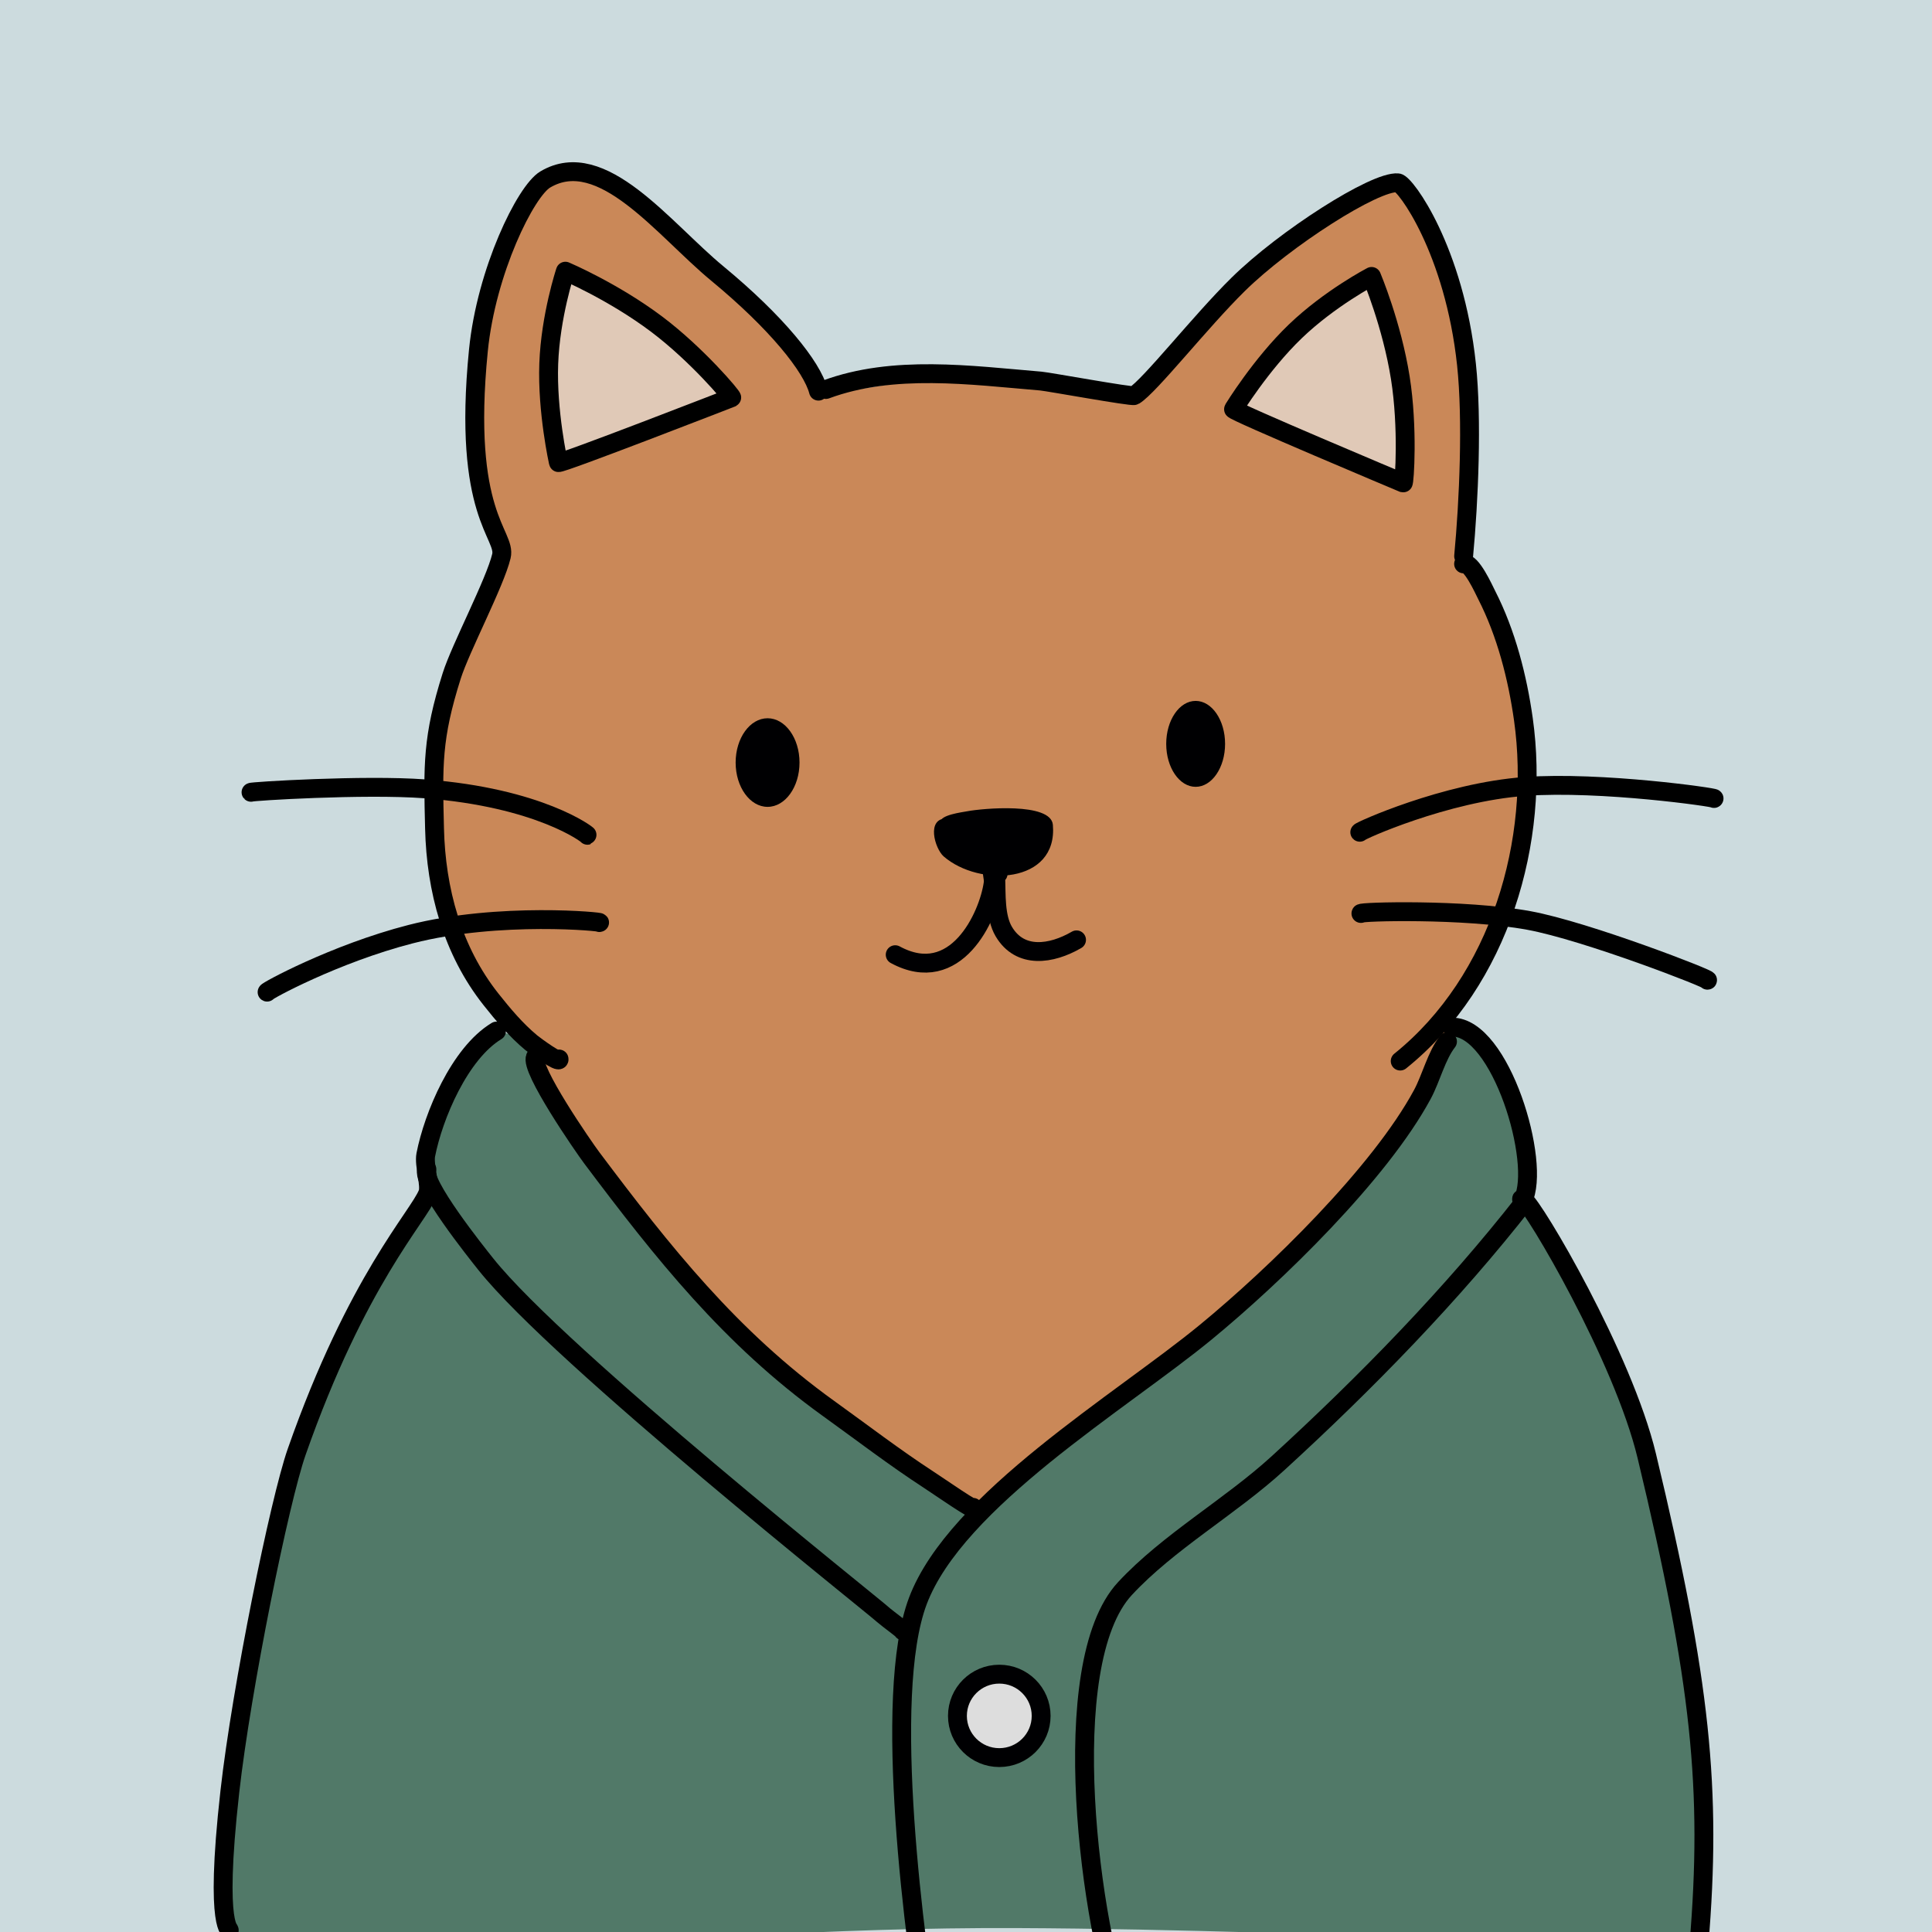
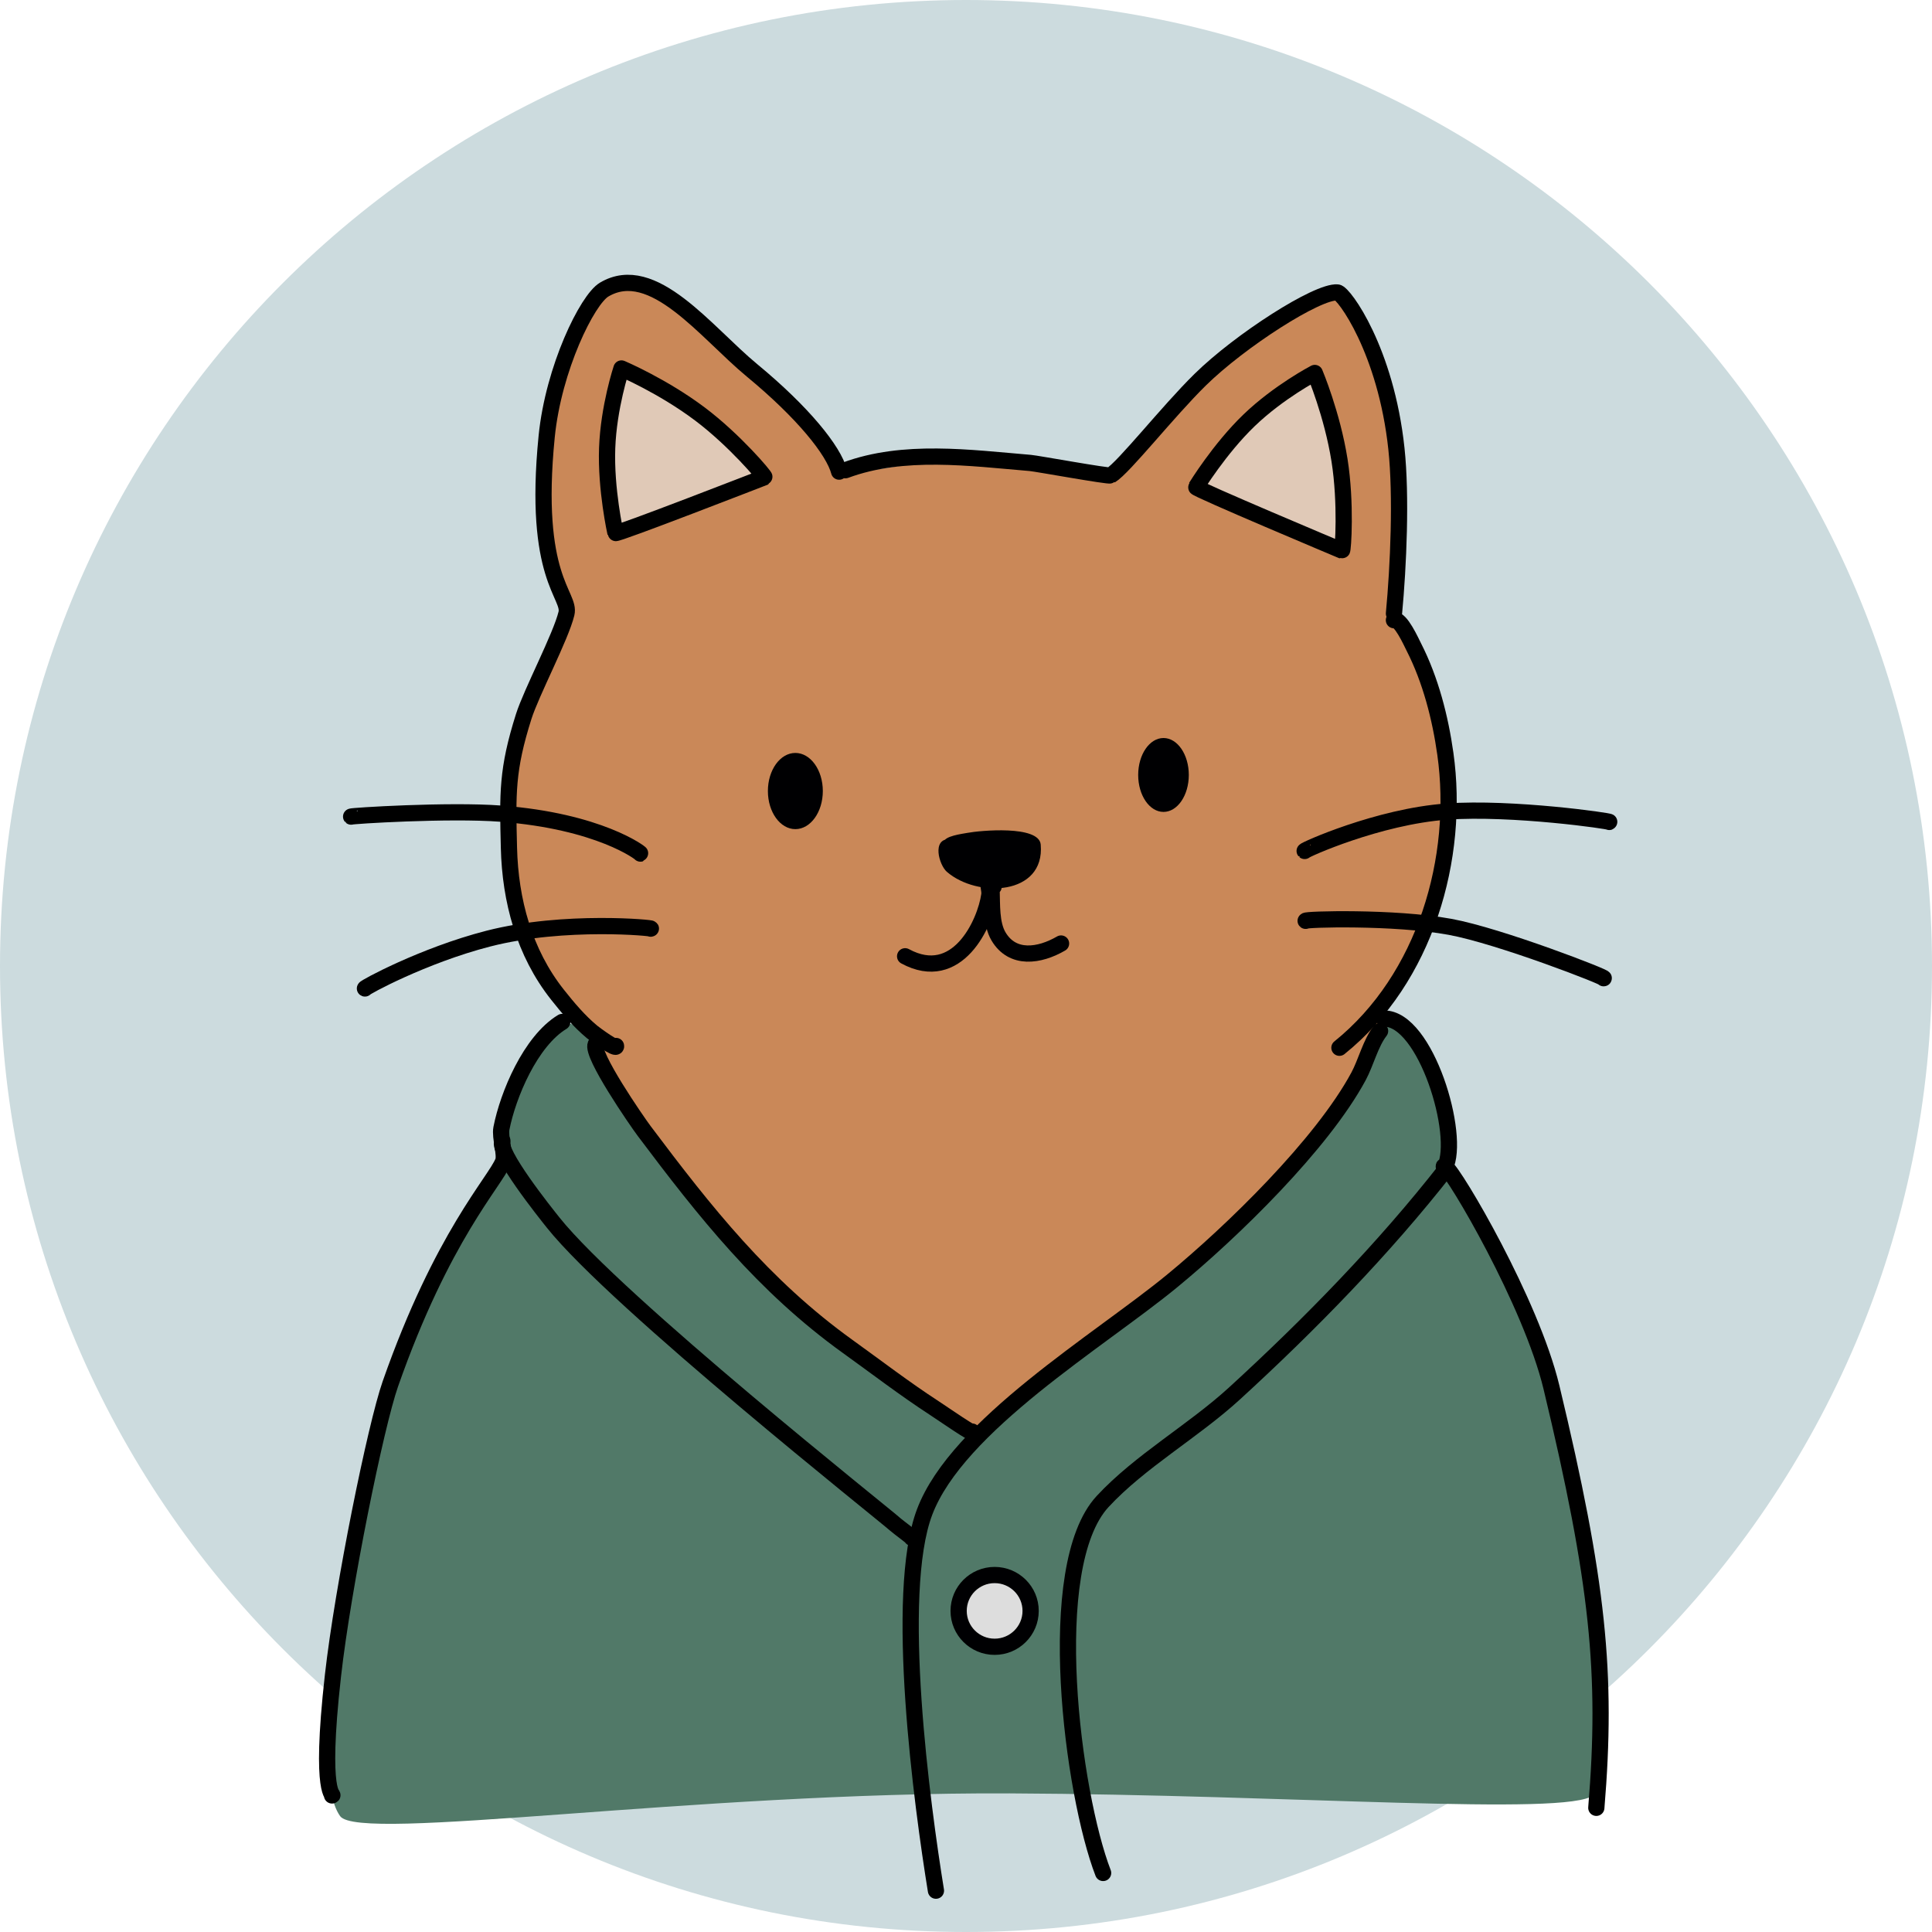
<svg xmlns="http://www.w3.org/2000/svg" height="1024.0px" stroke-miterlimit="10" style="fill-rule:nonzero;clip-rule:evenodd;stroke-linecap:round;stroke-linejoin:round;" version="1.1" viewBox="0 0 1024 1024" width="1024.0px" xml:space="preserve">
  <defs />
  <clipPath id="ArtboardFrame">
    <rect height="1024" width="1024" x="0" y="0" />
  </clipPath>
  <g clip-path="url(#ArtboardFrame)" id="Layer-1">
-     <path d="M-18.939-37.752L1062.06-37.752L1062.06 1043.25L-18.939 1043.25L-18.939-37.752Z" fill="#ccdbde" fill-rule="nonzero" opacity="1" stroke="none" />
-     <path d="M161.195 1082.73C156.348 1084.74 151.501 1086.75 146.655 1088.76" fill="#517968" fill-rule="nonzero" opacity="1" stroke="none" />
-     <path d="M266.041 547.778C258.324 550.275 240.682 569.302 238.857 574.249C233.908 587.664 225.905 611.063 227.056 625.207C227.12 626 222.739 631.867 215.957 641.855C194.381 673.63 161.128 746.498 145.406 832.402C138.314 871.157 104.742 1005.81 126.278 1035.95C137.954 1052.29 343.361 1021.07 538.931 1021.92C712.681 1022.69 882.086 1036.11 898.665 1023.07C906.485 1016.92 898.147 878.127 890.42 841.425C860.846 700.966 811.683 638.298 810.154 635.334C805.172 625.678 805.096 587.69 800.901 576.464C798.793 570.822 777.554 548.234 769.269 547.541C765.727 547.244 717.825 630.11 694.878 653.273C660.549 687.925 538.504 794.885 516.04 801.226C515.055 801.504 370.082 691.335 345.97 656.061C327.247 628.669 280.857 542.985 266.041 547.778Z" fill="#517968" fill-rule="nonzero" opacity="1" stroke="none" />
-     <path d="M507.457 909.455C507.457 897.243 517.391 887.343 529.645 887.343C541.899 887.343 551.832 897.243 551.832 909.455C551.832 921.666 541.899 931.566 529.645 931.566C517.391 931.566 507.457 921.666 507.457 909.455Z" fill="#dddddd" fill-rule="nonzero" opacity="1" stroke="#000002" stroke-linecap="butt" stroke-linejoin="round" stroke-width="10" />
-     <path d="M520.365 797.739C513.213 794.127 433.795 746.256 389.761 703.6C254.213 572.294 294.855 560.578 291.936 558.217C236.835 513.642 238.772 473.463 234.392 443.939C221.725 358.536 274.448 317.673 260.474 268.093C230.078 160.247 283.791 97.121 294.847 91.924C321.703 79.3 417.481 173.91 437.895 207.865C439.254 210.125 507.171 197.081 513.946 197.081C549.661 197.081 560.465 210.97 595.421 206.607C609.673 204.828 631.246 172.245 660.31 145.364C689.061 118.771 725.302 97.856 740.059 99.752C776.885 104.484 788.303 239.005 774.109 292.377C772.563 298.19 816.371 345.443 809.112 406.071C798.315 496.241 777.876 517.379 743.704 560.212C738.452 566.795 767.41 540.558 767.41 546.415C767.41 567.017 691.52 666.983 616.936 722.771C612.054 726.423 530.027 802.618 520.365 797.739Z" fill="#ca8858" fill-rule="nonzero" opacity="1" stroke="none" />
-     <path d="M121.284 1023.19C123.185 1022.35 113.177 1026.33 121.851 949.353C128.013 894.665 148.177 795.393 157.233 769.549C189.203 678.315 221.853 644.845 226.7 632.526C228.364 628.297 224.594 617.586 225.676 612.061C229.714 591.445 243.571 558.355 263.145 546.481" fill="none" opacity="1" stroke="#000000" stroke-linecap="round" stroke-linejoin="round" stroke-width="10" />
-     <path d="M296.303 561.288C297.046 564.123 283.587 554.317 281.628 552.697C273.578 546.038 266.581 537.695 260.231 529.676C239.686 503.73 231.097 471.584 230.313 439.157C229.497 405.402 229.057 391.004 239.397 358.292C244.102 343.405 262.336 308.976 265.748 294.781C268.526 283.228 244.84 273.177 253.572 185.666C257.769 143.604 278.625 101.284 288.997 95.129C319.065 77.283 351.731 121.477 380.182 144.962C411.495 170.811 430.384 194.267 433.802 207.319" fill="none" opacity="1" stroke="#000000" stroke-linecap="round" stroke-linejoin="round" stroke-width="10" />
-     <path d="M437.735 206.433C473.57 193.171 514.31 198.854 551.647 201.973C555.613 202.304 599.943 210.405 601.177 209.658C609.353 204.705 636.244 170.407 656.303 150.687C680.95 126.455 728.7 95.874 740.895 96.893C744.862 97.224 770.821 132.558 777.275 193.248C780.378 222.424 778.525 265.453 775.754 294.774" fill="none" opacity="1" stroke="#000000" stroke-linecap="round" stroke-linejoin="round" stroke-width="10" />
-     <path d="M775.734 298.873C779.724 297.348 786.517 312.521 788.01 315.448C798.358 335.726 804.31 359.072 807.436 381.291C816.421 445.143 795.288 519.623 742.139 562.387" fill="none" opacity="1" stroke="#000000" stroke-linecap="round" stroke-linejoin="round" stroke-width="10" />
-     <path d="M769.576 544.397C795.402 544.022 817.126 616.693 807.162 636.174C806.964 636.561 805.37 634.498 807.618 635.937C813.016 639.392 860.245 719.26 872.825 771.681C901.595 891.562 907.349 948.28 900.467 1030.82" fill="none" opacity="1" stroke="#000000" stroke-linecap="round" stroke-linejoin="round" stroke-width="10" />
-     <path d="M493.474 1081.88C485.02 1029.82 467.295 899.142 486.519 848.449C506.771 795.043 594.122 743.01 638.948 706.182C676 675.741 731.348 621.911 753.936 579.979C758.489 571.525 761.368 559.503 767.2 552.044" fill="none" opacity="1" stroke="#000000" stroke-linecap="round" stroke-linejoin="round" stroke-width="10" />
-     <path d="M596.507 1070.97C577.81 1022.65 559.006 882.138 596.23 842C619.271 817.157 652.072 798.671 677.4 775.501C724.049 732.83 769.712 685.977 808.16 636.808" fill="none" opacity="1" stroke="#000000" stroke-linecap="round" stroke-linejoin="round" stroke-width="10" />
-     <path d="M283.798 560.253C280.582 566.3 309.292 607.869 313.645 613.666C351.163 663.632 387.057 709.076 439.146 746.522C456.812 759.222 474.096 772.493 492.367 784.384C497.384 787.649 518.78 802.491 515.741 798.92" fill="none" opacity="1" stroke="#000000" stroke-linecap="round" stroke-linejoin="round" stroke-width="10" />
-     <path d="M226.262 619.751C222.65 626.542 253.013 664.439 257.547 670.121C296.774 719.289 463.142 851.227 468.274 856.052C469.679 857.373 482.523 866.871 478.554 864.383" fill="none" opacity="1" stroke="#000000" stroke-linecap="round" stroke-linejoin="round" stroke-width="10" />
-     <path d="M720.712 441.107C720.173 440.626 765.986 419.85 808.331 416.831C848.837 413.943 909.818 422.757 908.469 423.217" fill="none" opacity="1" stroke="#000000" stroke-linecap="round" stroke-linejoin="round" stroke-width="10" />
-     <path d="M721.319 484.163C720.225 483.186 775.695 481.529 810.296 487.864C840.919 493.471 907.754 519.468 904.979 519.535" fill="none" opacity="1" stroke="#000000" stroke-linecap="round" stroke-linejoin="round" stroke-width="10" />
-     <path d="M133.048 419.93C132.56 419.471 193.102 415.671 225.189 418.099C286.095 422.71 311.773 442.594 311.362 442.723" fill="none" opacity="1" stroke="#000000" stroke-linecap="round" stroke-linejoin="round" stroke-width="10" />
-     <path d="M141.562 525.853C140.809 525.5 177.432 505.453 217.651 495.116C264.596 483.05 320.721 488.662 317.683 488.981" fill="none" opacity="1" stroke="#000000" stroke-linecap="round" stroke-linejoin="round" stroke-width="10" />
-     <path d="M498.33 435.729C498.453 431.889 509.776 430.54 512.826 429.959C520.4 428.517 557.007 425.052 558.047 437.153C560.757 468.692 518.877 470.192 500.173 453.924C495.504 449.863 490.621 433.451 502.075 433.775" fill="#000002" fill-rule="nonzero" opacity="1" stroke="none" />
-     <path d="M525.916 458.368C525.133 461.484 526.824 465.107 526.375 468.278C523.891 485.819 506.566 523.42 474.476 506.01" fill="none" opacity="1" stroke="#000002" stroke-linecap="round" stroke-linejoin="round" stroke-width="10" />
-     <path d="M529.034 463.112C527.694 462.814 527.745 464.418 527.78 465.392C528.095 474.011 527.423 485.932 532.009 493.715C540.638 508.361 557.254 505.885 570.586 498.141" fill="none" opacity="1" stroke="#000002" stroke-linecap="round" stroke-linejoin="round" stroke-width="10" />
-     <path d="M618.118 394.264C618.118 381.687 625.102 371.491 633.718 371.491C642.333 371.491 649.318 381.687 649.318 394.264C649.318 406.841 642.333 417.036 633.718 417.036C625.102 417.036 618.118 406.841 618.118 394.264Z" fill="#000002" fill-rule="nonzero" opacity="1" stroke="none" />
-     <path d="M389.903 404.169C389.903 391.201 397.482 380.688 406.832 380.688C416.181 380.688 423.76 391.201 423.76 404.169C423.76 417.138 416.181 427.651 406.832 427.651C397.482 427.651 389.903 417.138 389.903 404.169Z" fill="#000002" fill-rule="nonzero" opacity="1" stroke="none" />
-     <path d="M653.787 216.837C653.787 216.837 668.224 193.226 686.517 175.646C704.809 158.065 726.957 146.515 726.957 146.515C726.957 146.515 737.698 171.9 742.203 200.298C746.386 226.666 744.384 256.206 743.726 255.989C743.726 255.989 652.805 217.78 653.787 216.837Z" fill="#e0c9b7" fill-rule="nonzero" opacity="1" stroke="#000000" stroke-linecap="butt" stroke-linejoin="round" stroke-width="10" />
-     <path d="M295.96 245.156C295.96 245.156 289.922 218.148 290.847 192.794C291.772 167.44 299.66 143.739 299.66 143.739C299.66 143.739 325.03 154.518 348.011 171.797C369.35 187.841 388.45 210.464 387.826 210.766C387.826 210.766 295.911 246.516 295.96 245.156Z" fill="#e0c9b7" fill-rule="nonzero" opacity="1" stroke="#000000" stroke-linecap="butt" stroke-linejoin="round" stroke-width="10" />
+     <circle data-cardigan-refit="1" cx="512" cy="512" r="512" fill="#ccdbde" stroke="none" />
+     <g transform="translate(512 512) scale(0.86) translate(-512 -512)">
+       <path d="M161.195 1082.73C156.348 1084.74 151.501 1086.75 146.655 1088.76" fill="#517968" fill-rule="nonzero" opacity="1" stroke="none" />
+       <path d="M266.041 547.778C258.324 550.275 240.682 569.302 238.857 574.249C233.908 587.664 225.905 611.063 227.056 625.207C227.12 626 222.739 631.867 215.957 641.855C194.381 673.63 161.128 746.498 145.406 832.402C138.314 871.157 104.742 1005.81 126.278 1035.95C137.954 1052.29 343.361 1021.07 538.931 1021.92C712.681 1022.69 882.086 1036.11 898.665 1023.07C906.485 1016.92 898.147 878.127 890.42 841.425C860.846 700.966 811.683 638.298 810.154 635.334C805.172 625.678 805.096 587.69 800.901 576.464C798.793 570.822 777.554 548.234 769.269 547.541C765.727 547.244 717.825 630.11 694.878 653.273C660.549 687.925 538.504 794.885 516.04 801.226C515.055 801.504 370.082 691.335 345.97 656.061C327.247 628.669 280.857 542.985 266.041 547.778Z" fill="#517968" fill-rule="nonzero" opacity="1" stroke="none" />
+       <path d="M507.457 909.455C507.457 897.243 517.391 887.343 529.645 887.343C541.899 887.343 551.832 897.243 551.832 909.455C551.832 921.666 541.899 931.566 529.645 931.566C517.391 931.566 507.457 921.666 507.457 909.455Z" fill="#dddddd" fill-rule="nonzero" opacity="1" stroke="#000002" stroke-linecap="butt" stroke-linejoin="round" stroke-width="10" />
+       <path d="M520.365 797.739C513.213 794.127 433.795 746.256 389.761 703.6C254.213 572.294 294.855 560.578 291.936 558.217C236.835 513.642 238.772 473.463 234.392 443.939C221.725 358.536 274.448 317.673 260.474 268.093C230.078 160.247 283.791 97.121 294.847 91.924C321.703 79.3 417.481 173.91 437.895 207.865C439.254 210.125 507.171 197.081 513.946 197.081C549.661 197.081 560.465 210.97 595.421 206.607C609.673 204.828 631.246 172.245 660.31 145.364C689.061 118.771 725.302 97.856 740.059 99.752C776.885 104.484 788.303 239.005 774.109 292.377C772.563 298.19 816.371 345.443 809.112 406.071C798.315 496.241 777.876 517.379 743.704 560.212C738.452 566.795 767.41 540.558 767.41 546.415C767.41 567.017 691.52 666.983 616.936 722.771C612.054 726.423 530.027 802.618 520.365 797.739Z" fill="#ca8858" fill-rule="nonzero" opacity="1" stroke="none" />
+       <path d="M121.284 1023.19C123.185 1022.35 113.177 1026.33 121.851 949.353C128.013 894.665 148.177 795.393 157.233 769.549C189.203 678.315 221.853 644.845 226.7 632.526C228.364 628.297 224.594 617.586 225.676 612.061C229.714 591.445 243.571 558.355 263.145 546.481" fill="none" opacity="1" stroke="#000000" stroke-linecap="round" stroke-linejoin="round" stroke-width="10" />
+       <path d="M296.303 561.288C297.046 564.123 283.587 554.317 281.628 552.697C273.578 546.038 266.581 537.695 260.231 529.676C239.686 503.73 231.097 471.584 230.313 439.157C229.497 405.402 229.057 391.004 239.397 358.292C244.102 343.405 262.336 308.976 265.748 294.781C268.526 283.228 244.84 273.177 253.572 185.666C257.769 143.604 278.625 101.284 288.997 95.129C319.065 77.283 351.731 121.477 380.182 144.962C411.495 170.811 430.384 194.267 433.802 207.319" fill="none" opacity="1" stroke="#000000" stroke-linecap="round" stroke-linejoin="round" stroke-width="10" />
+       <path d="M437.735 206.433C473.57 193.171 514.31 198.854 551.647 201.973C555.613 202.304 599.943 210.405 601.177 209.658C609.353 204.705 636.244 170.407 656.303 150.687C680.95 126.455 728.7 95.874 740.895 96.893C744.862 97.224 770.821 132.558 777.275 193.248C780.378 222.424 778.525 265.453 775.754 294.774" fill="none" opacity="1" stroke="#000000" stroke-linecap="round" stroke-linejoin="round" stroke-width="10" />
+       <path d="M775.734 298.873C779.724 297.348 786.517 312.521 788.01 315.448C798.358 335.726 804.31 359.072 807.436 381.291C816.421 445.143 795.288 519.623 742.139 562.387" fill="none" opacity="1" stroke="#000000" stroke-linecap="round" stroke-linejoin="round" stroke-width="10" />
+       <path d="M769.576 544.397C795.402 544.022 817.126 616.693 807.162 636.174C806.964 636.561 805.37 634.498 807.618 635.937C813.016 639.392 860.245 719.26 872.825 771.681C901.595 891.562 907.349 948.28 900.467 1030.82" fill="none" opacity="1" stroke="#000000" stroke-linecap="round" stroke-linejoin="round" stroke-width="10" />
+       <path d="M493.474 1081.88C485.02 1029.82 467.295 899.142 486.519 848.449C506.771 795.043 594.122 743.01 638.948 706.182C676 675.741 731.348 621.911 753.936 579.979C758.489 571.525 761.368 559.503 767.2 552.044" fill="none" opacity="1" stroke="#000000" stroke-linecap="round" stroke-linejoin="round" stroke-width="10" />
+       <path d="M596.507 1070.97C577.81 1022.65 559.006 882.138 596.23 842C619.271 817.157 652.072 798.671 677.4 775.501C724.049 732.83 769.712 685.977 808.16 636.808" fill="none" opacity="1" stroke="#000000" stroke-linecap="round" stroke-linejoin="round" stroke-width="10" />
+       <path d="M283.798 560.253C280.582 566.3 309.292 607.869 313.645 613.666C351.163 663.632 387.057 709.076 439.146 746.522C456.812 759.222 474.096 772.493 492.367 784.384C497.384 787.649 518.78 802.491 515.741 798.92" fill="none" opacity="1" stroke="#000000" stroke-linecap="round" stroke-linejoin="round" stroke-width="10" />
+       <path d="M226.262 619.751C222.65 626.542 253.013 664.439 257.547 670.121C296.774 719.289 463.142 851.227 468.274 856.052C469.679 857.373 482.523 866.871 478.554 864.383" fill="none" opacity="1" stroke="#000000" stroke-linecap="round" stroke-linejoin="round" stroke-width="10" />
+       <path d="M720.712 441.107C720.173 440.626 765.986 419.85 808.331 416.831C848.837 413.943 909.818 422.757 908.469 423.217" fill="none" opacity="1" stroke="#000000" stroke-linecap="round" stroke-linejoin="round" stroke-width="10" />
+       <path d="M721.319 484.163C720.225 483.186 775.695 481.529 810.296 487.864C840.919 493.471 907.754 519.468 904.979 519.535" fill="none" opacity="1" stroke="#000000" stroke-linecap="round" stroke-linejoin="round" stroke-width="10" />
+       <path d="M133.048 419.93C132.56 419.471 193.102 415.671 225.189 418.099C286.095 422.71 311.773 442.594 311.362 442.723" fill="none" opacity="1" stroke="#000000" stroke-linecap="round" stroke-linejoin="round" stroke-width="10" />
+       <path d="M141.562 525.853C140.809 525.5 177.432 505.453 217.651 495.116C264.596 483.05 320.721 488.662 317.683 488.981" fill="none" opacity="1" stroke="#000000" stroke-linecap="round" stroke-linejoin="round" stroke-width="10" />
+       <path d="M498.33 435.729C498.453 431.889 509.776 430.54 512.826 429.959C520.4 428.517 557.007 425.052 558.047 437.153C560.757 468.692 518.877 470.192 500.173 453.924C495.504 449.863 490.621 433.451 502.075 433.775" fill="#000002" fill-rule="nonzero" opacity="1" stroke="none" />
+       <path d="M525.916 458.368C525.133 461.484 526.824 465.107 526.375 468.278C523.891 485.819 506.566 523.42 474.476 506.01" fill="none" opacity="1" stroke="#000002" stroke-linecap="round" stroke-linejoin="round" stroke-width="10" />
+       <path d="M529.034 463.112C527.694 462.814 527.745 464.418 527.78 465.392C528.095 474.011 527.423 485.932 532.009 493.715C540.638 508.361 557.254 505.885 570.586 498.141" fill="none" opacity="1" stroke="#000002" stroke-linecap="round" stroke-linejoin="round" stroke-width="10" />
+       <path d="M618.118 394.264C618.118 381.687 625.102 371.491 633.718 371.491C642.333 371.491 649.318 381.687 649.318 394.264C649.318 406.841 642.333 417.036 633.718 417.036C625.102 417.036 618.118 406.841 618.118 394.264Z" fill="#000002" fill-rule="nonzero" opacity="1" stroke="none" />
+       <path d="M389.903 404.169C389.903 391.201 397.482 380.688 406.832 380.688C416.181 380.688 423.76 391.201 423.76 404.169C423.76 417.138 416.181 427.651 406.832 427.651C397.482 427.651 389.903 417.138 389.903 404.169Z" fill="#000002" fill-rule="nonzero" opacity="1" stroke="none" />
+       <path d="M653.787 216.837C653.787 216.837 668.224 193.226 686.517 175.646C704.809 158.065 726.957 146.515 726.957 146.515C726.957 146.515 737.698 171.9 742.203 200.298C746.386 226.666 744.384 256.206 743.726 255.989C743.726 255.989 652.805 217.78 653.787 216.837Z" fill="#e0c9b7" fill-rule="nonzero" opacity="1" stroke="#000000" stroke-linecap="butt" stroke-linejoin="round" stroke-width="10" />
+       <path d="M295.96 245.156C295.96 245.156 289.922 218.148 290.847 192.794C291.772 167.44 299.66 143.739 299.66 143.739C299.66 143.739 325.03 154.518 348.011 171.797C369.35 187.841 388.45 210.464 387.826 210.766C387.826 210.766 295.911 246.516 295.96 245.156Z" fill="#e0c9b7" fill-rule="nonzero" opacity="1" stroke="#000000" stroke-linecap="butt" stroke-linejoin="round" stroke-width="10" />
+     </g>
  </g>
</svg>
